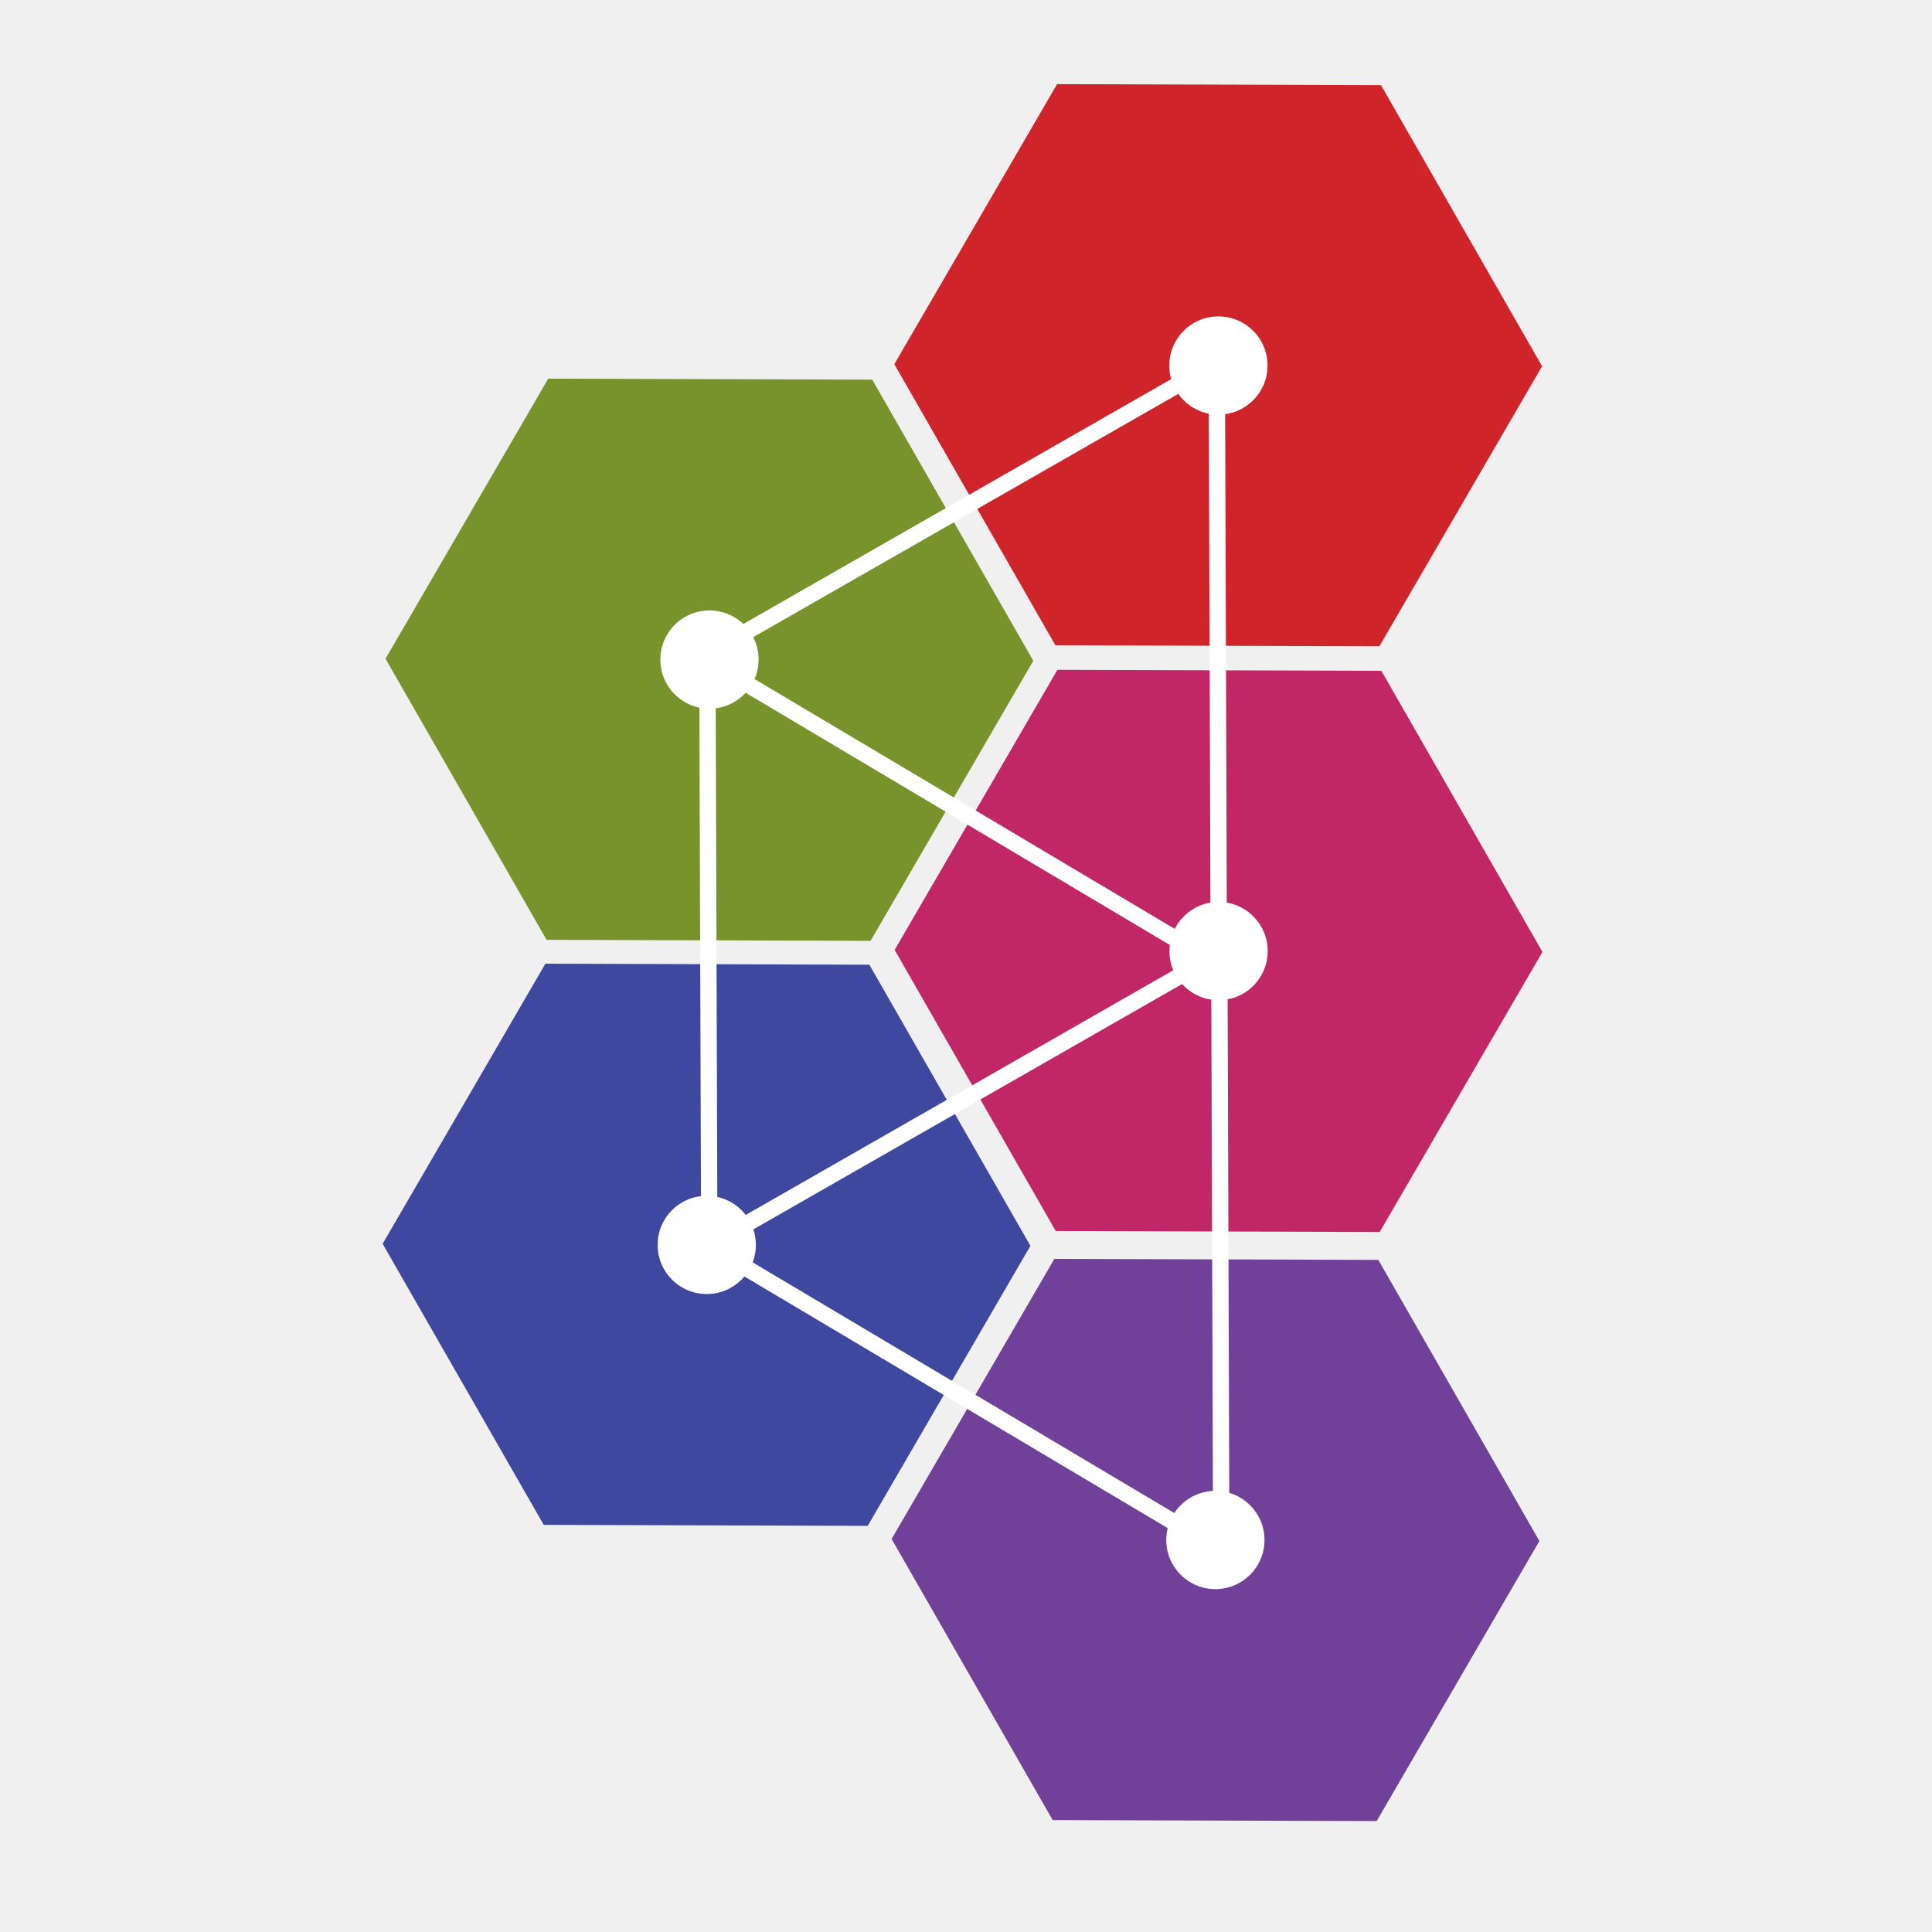
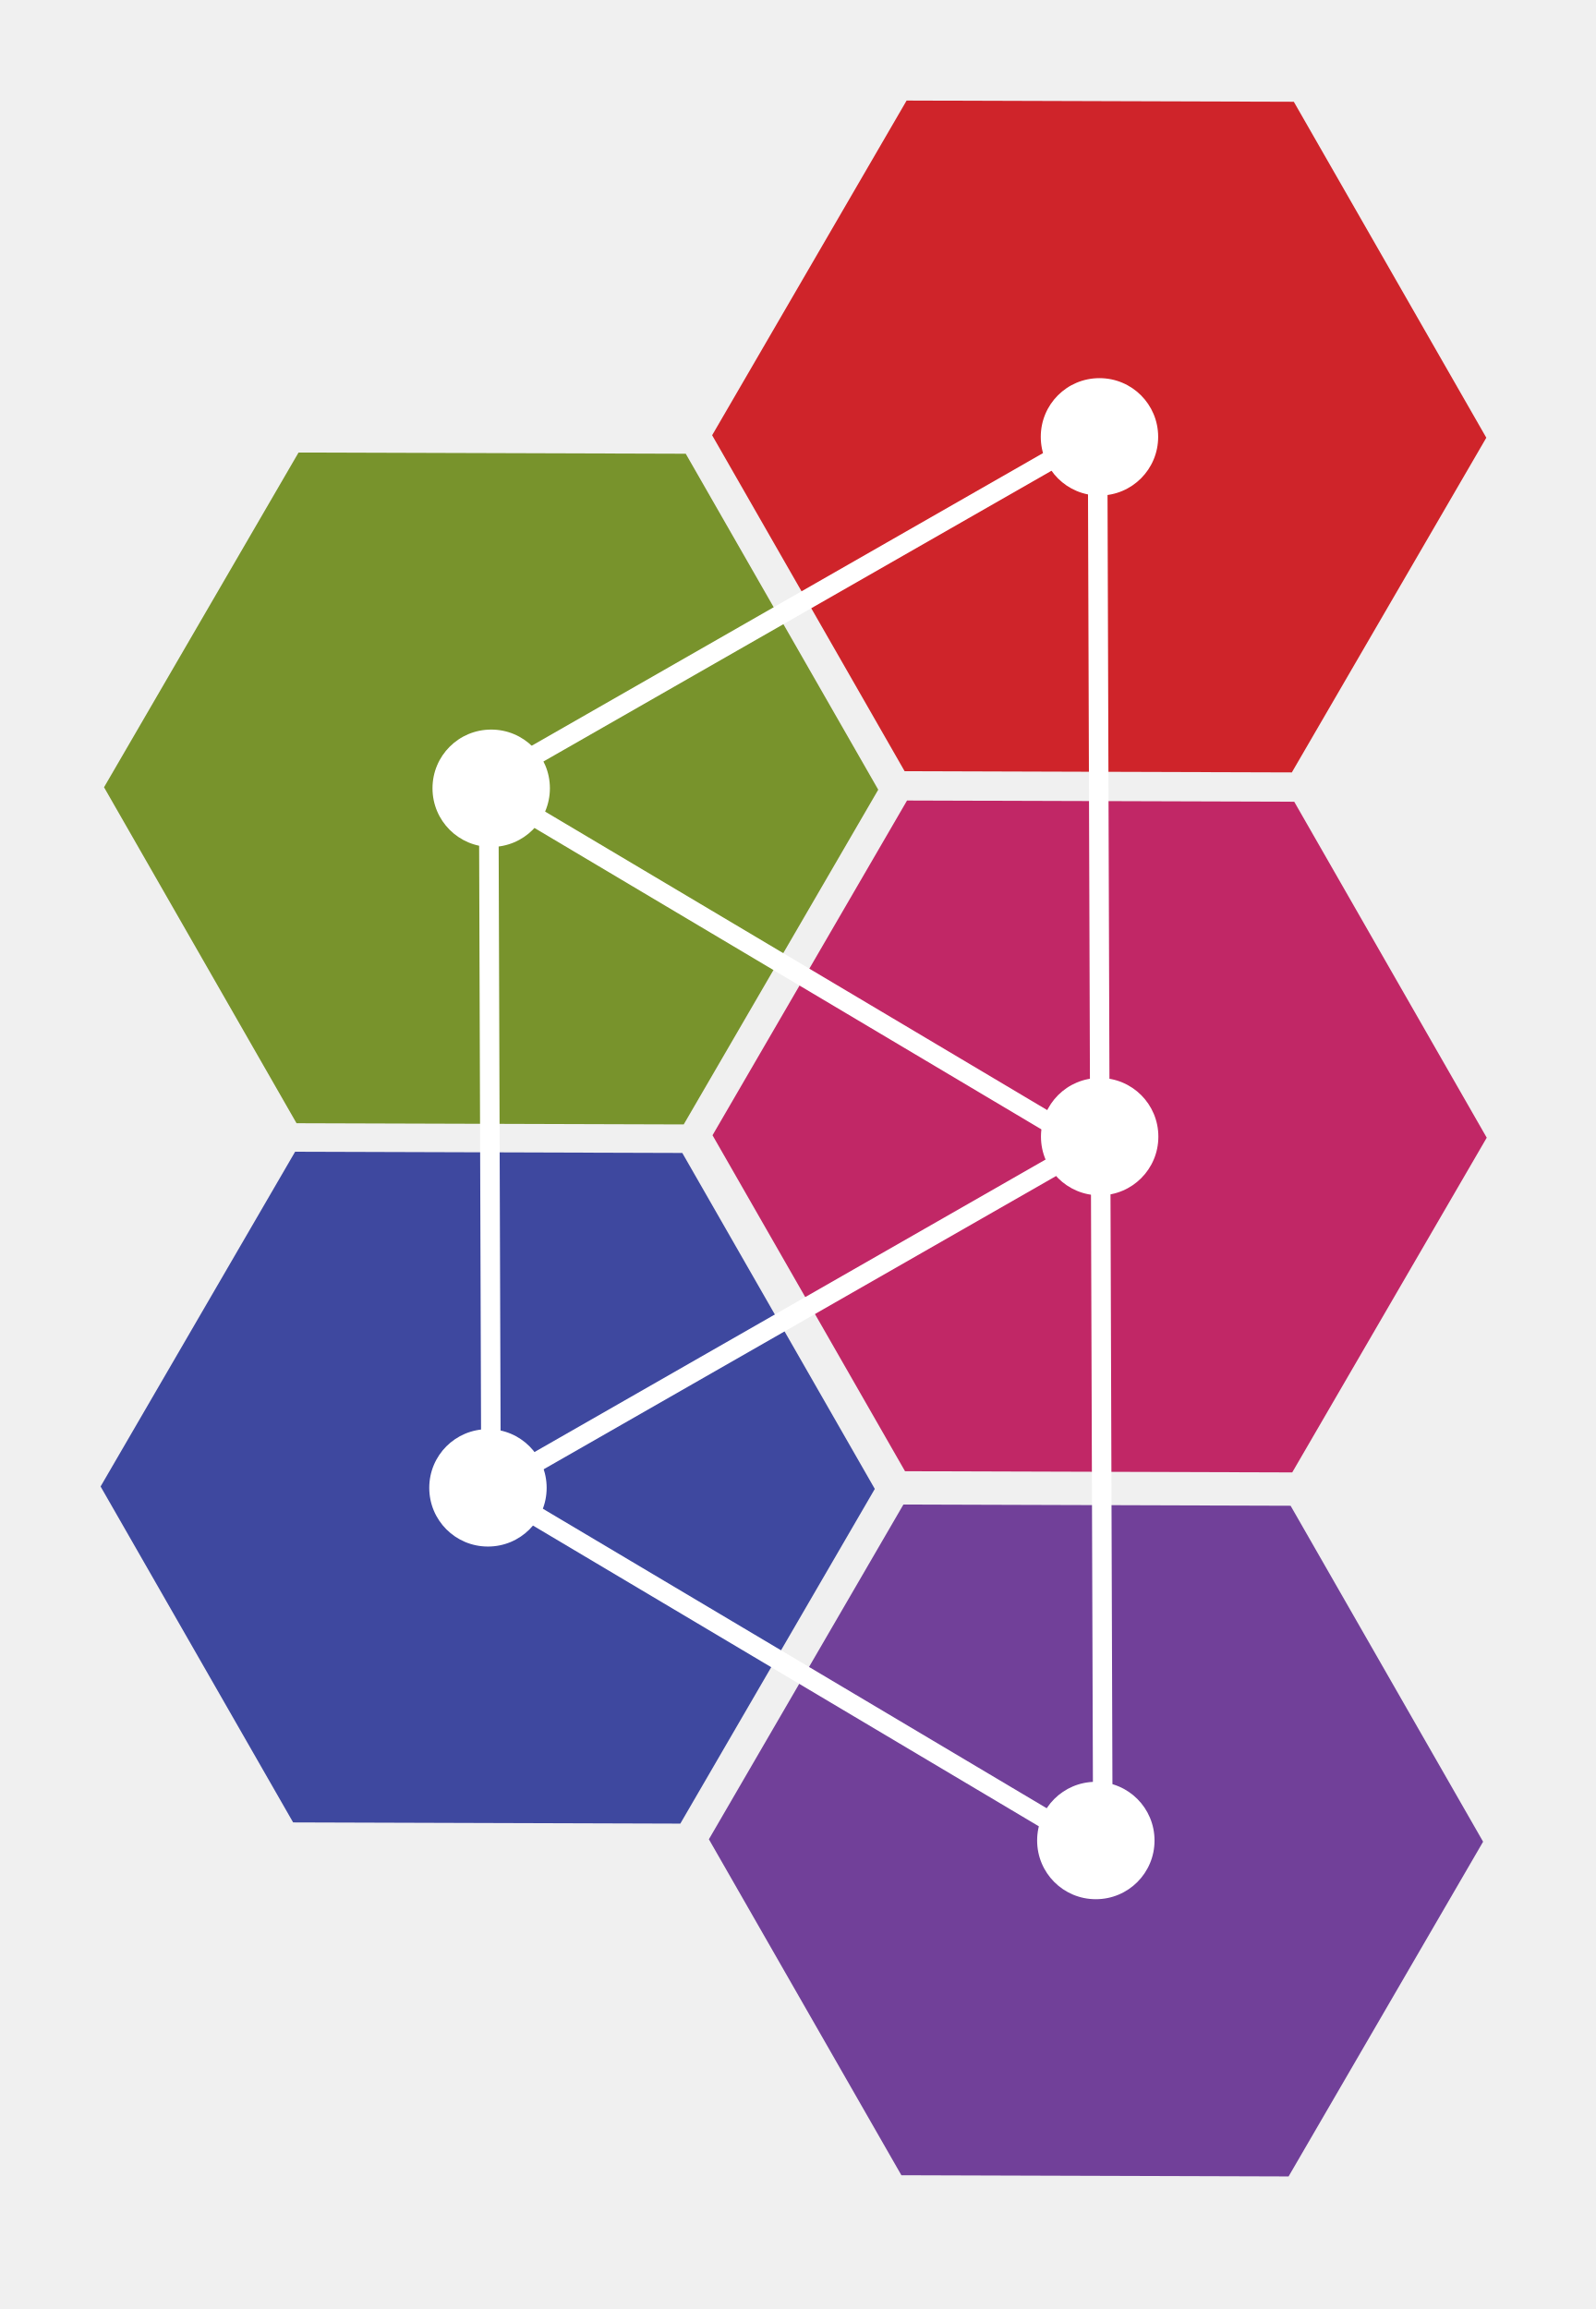
- <svg xmlns="http://www.w3.org/2000/svg" xmlns:xlink="http://www.w3.org/1999/xlink" width="182" height="182" viewBox="0 0 49.203 71.203" fill="#fff" fill-rule="evenodd" stroke="#000" stroke-linecap="round" stroke-linejoin="round">
+ <svg xmlns="http://www.w3.org/2000/svg" xmlns:xlink="http://www.w3.org/1999/xlink" viewBox="0 0 49.203 71.203" fill="#fff" fill-rule="evenodd" stroke="#000" stroke-linecap="round" stroke-linejoin="round">
  <use xlink:href="#A" x="3.102" y="3.101" />
  <symbol id="A" overflow="visible">
    <g stroke="none" fill-rule="nonzero">
      <use xlink:href="#C" fill="#c12766" />
      <path d="M17.877 53.134l-11.94-.037L0 42.738l5.998-10.322 11.94.037 5.936 10.36z" fill="#3e489f" />
      <use xlink:href="#C" x="-0.112" y="21.71" fill="#714099" />
      <use xlink:href="#C" x="-18.764" y="-10.731" fill="#78932c" />
      <path d="M36.734 20.718l-11.94-.037-5.936-10.36L24.855 0l11.94.037 5.936 10.36z" fill="#cf242a" />
      <use xlink:href="#D" />
      <use xlink:href="#D" x="-18.757" y="10.837" />
      <use xlink:href="#E" />
      <use xlink:href="#E" x="18.745" y="10.875" />
    </g>
    <path d="M29.663 10.874l-16.425 9.4m-1.265 2.338l.062 18.93m1.24 2.016l16.276 9.676" stroke="#fff" fill="none" stroke-width=".602" />
    <use xlink:href="#D" x="0.006" y="21.58" stroke="none" fill-rule="nonzero" />
    <path d="M30.748 11.643l.062 18.93m.03 2.766l.062 18.93M29.687 32.69l-16.425 9.4m.074-20.035l16.276 9.677" stroke="#fff" fill="none" stroke-width=".602" />
  </symbol>
  <defs>
    <path id="C" d="M36.746 42.304l-11.94-.037-5.936-10.36 5.998-10.322 11.94.037 5.936 10.36z" />
    <path id="D" d="M28.992 10.37c0-1.003.808-1.81 1.81-1.81s1.81.808 1.81 1.81-.808 1.81-1.81 1.81-1.81-.808-1.81-1.81z" />
    <path id="E" d="M10.135 42.78c0-1.004.808-1.81 1.81-1.81s1.81.808 1.81 1.81-.808 1.81-1.81 1.81-1.81-.808-1.81-1.81z" />
  </defs>
</svg>
